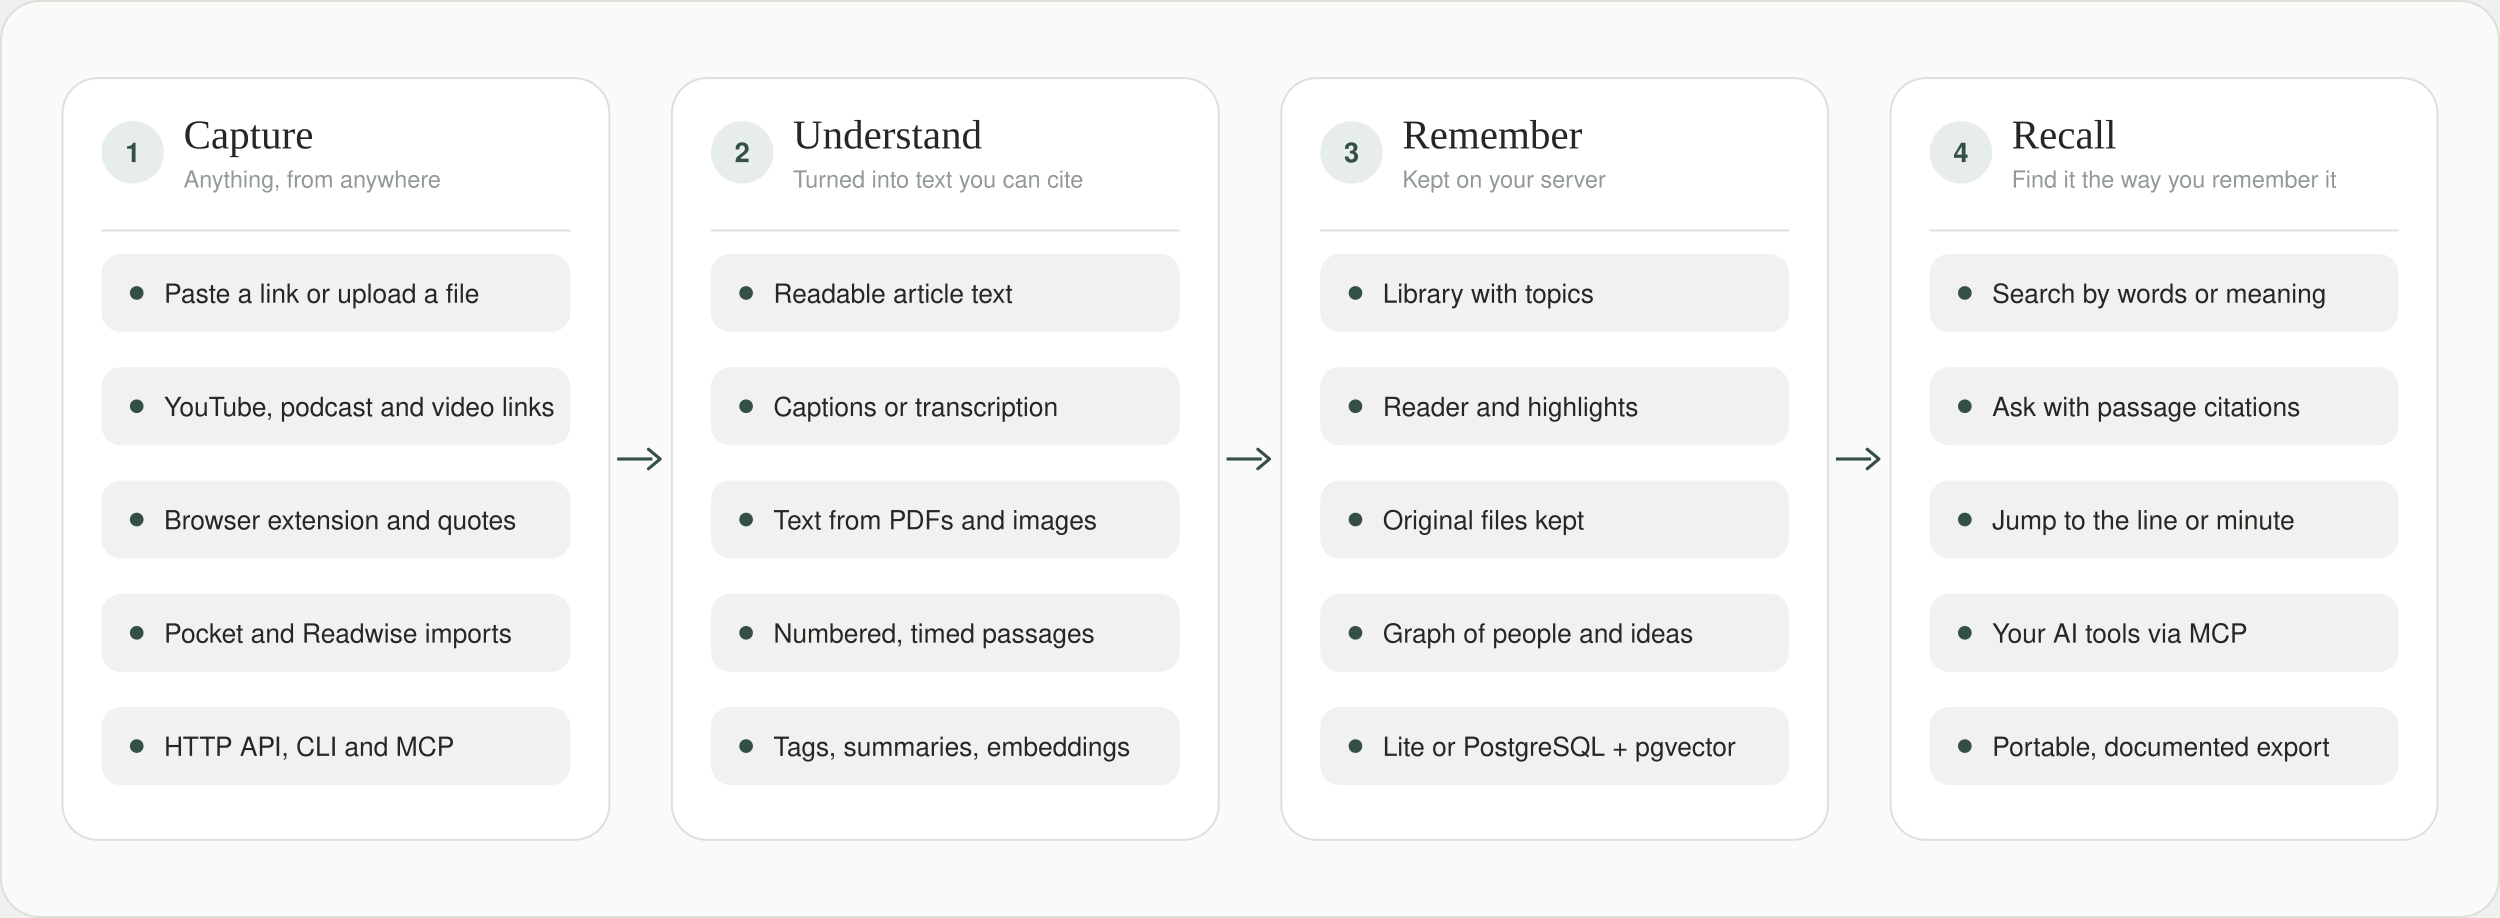
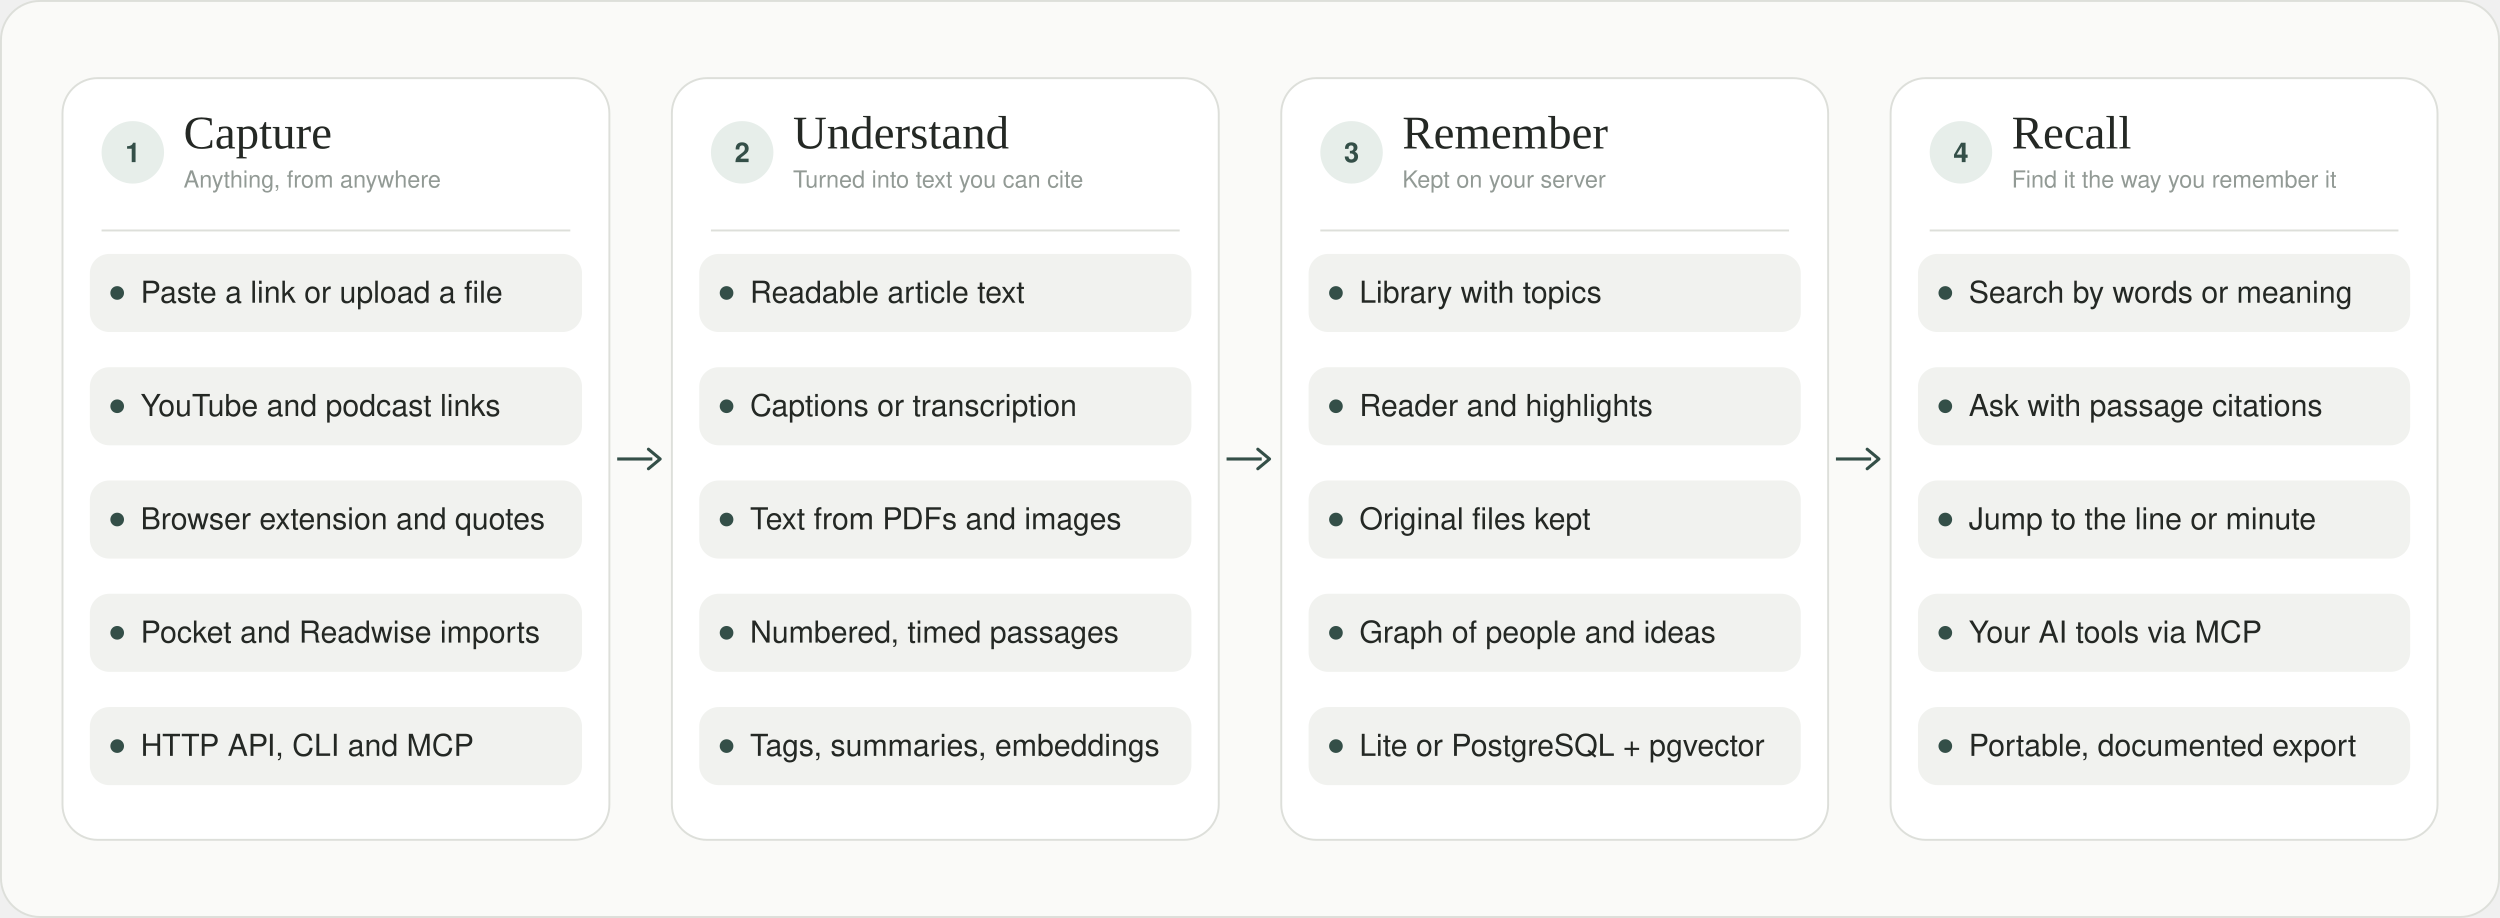
<svg xmlns="http://www.w3.org/2000/svg" viewBox="0 0 1280 470" width="1280" height="470" role="img" aria-labelledby="t d">
  <rect x="0.5" y="0.5" width="1279" height="469" rx="20" fill="#FAFAF8" stroke="#DDDFDA" />
  <rect x="32" y="40" width="280" height="390" rx="18" fill="#FFFFFF" stroke="#DDDFDA" />
  <circle cx="68" cy="78" r="16" fill="#E7EEEA" />
  <text x="68" y="83" text-anchor="middle" font-family="-apple-system, BlinkMacSystemFont, 'Segoe UI', Helvetica, Arial, sans-serif" font-size="14" font-weight="700" fill="#344F48">1</text>
-   <text x="94" y="76" font-family="Georgia, 'Times New Roman', serif" font-size="21" fill="#242824">Capture</text>
+   <text x="94" y="76" font-family="Georgia, 'Times New Roman', serif" font-size="24" fill="#242824">Capture</text>
  <text x="94" y="96" font-family="-apple-system, BlinkMacSystemFont, 'Segoe UI', Helvetica, Arial, sans-serif" font-size="12" fill="#929A95">Anything, from anywhere</text>
  <line x1="52" y1="118" x2="292" y2="118" stroke="#DDDFDA" />
-   <rect x="52" y="130" width="240" height="40" rx="10" fill="#F1F2EF" />
-   <circle cx="70" cy="150" r="3.5" fill="#344F48" />
-   <text x="84" y="155" font-family="-apple-system, BlinkMacSystemFont, 'Segoe UI', Helvetica, Arial, sans-serif" font-size="13.5" fill="#242824">Paste a link or upload a file</text>
-   <rect x="52" y="188" width="240" height="40" rx="10" fill="#F1F2EF" />
-   <circle cx="70" cy="208" r="3.5" fill="#344F48" />
-   <text x="84" y="213" font-family="-apple-system, BlinkMacSystemFont, 'Segoe UI', Helvetica, Arial, sans-serif" font-size="13.5" fill="#242824">YouTube, podcast and video links</text>
-   <rect x="52" y="246" width="240" height="40" rx="10" fill="#F1F2EF" />
-   <circle cx="70" cy="266" r="3.5" fill="#344F48" />
-   <text x="84" y="271" font-family="-apple-system, BlinkMacSystemFont, 'Segoe UI', Helvetica, Arial, sans-serif" font-size="13.5" fill="#242824">Browser extension and quotes</text>
-   <rect x="52" y="304" width="240" height="40" rx="10" fill="#F1F2EF" />
-   <circle cx="70" cy="324" r="3.5" fill="#344F48" />
-   <text x="84" y="329" font-family="-apple-system, BlinkMacSystemFont, 'Segoe UI', Helvetica, Arial, sans-serif" font-size="13.5" fill="#242824">Pocket and Readwise imports</text>
-   <rect x="52" y="362" width="240" height="40" rx="10" fill="#F1F2EF" />
-   <circle cx="70" cy="382" r="3.5" fill="#344F48" />
-   <text x="84" y="387" font-family="-apple-system, BlinkMacSystemFont, 'Segoe UI', Helvetica, Arial, sans-serif" font-size="13.5" fill="#242824">HTTP API, CLI and MCP</text>
+   <rect x="46" y="130" width="252" height="40" rx="10" fill="#F1F2EF" />
+   <circle cx="60" cy="150" r="3.5" fill="#344F48" />
+   <text x="72" y="155" font-family="-apple-system, BlinkMacSystemFont, 'Segoe UI', Helvetica, Arial, sans-serif" font-size="15.5" fill="#242824">Paste a link or upload a file</text>
+   <rect x="46" y="188" width="252" height="40" rx="10" fill="#F1F2EF" />
+   <circle cx="60" cy="208" r="3.5" fill="#344F48" />
+   <text x="72" y="213" font-family="-apple-system, BlinkMacSystemFont, 'Segoe UI', Helvetica, Arial, sans-serif" font-size="15.5" fill="#242824">YouTube and podcast links</text>
+   <rect x="46" y="246" width="252" height="40" rx="10" fill="#F1F2EF" />
+   <circle cx="60" cy="266" r="3.5" fill="#344F48" />
+   <text x="72" y="271" font-family="-apple-system, BlinkMacSystemFont, 'Segoe UI', Helvetica, Arial, sans-serif" font-size="15.5" fill="#242824">Browser extension and quotes</text>
+   <rect x="46" y="304" width="252" height="40" rx="10" fill="#F1F2EF" />
+   <circle cx="60" cy="324" r="3.5" fill="#344F48" />
+   <text x="72" y="329" font-family="-apple-system, BlinkMacSystemFont, 'Segoe UI', Helvetica, Arial, sans-serif" font-size="15.5" fill="#242824">Pocket and Readwise imports</text>
+   <rect x="46" y="362" width="252" height="40" rx="10" fill="#F1F2EF" />
+   <circle cx="60" cy="382" r="3.5" fill="#344F48" />
+   <text x="72" y="387" font-family="-apple-system, BlinkMacSystemFont, 'Segoe UI', Helvetica, Arial, sans-serif" font-size="15.5" fill="#242824">HTTP API, CLI and MCP</text>
  <path d="M316 235 h18" stroke="#344F48" stroke-width="1.6" />
  <path d="M332 230 l6 5 -6 5" fill="none" stroke="#344F48" stroke-width="1.6" stroke-linecap="round" stroke-linejoin="round" />
  <circle cx="316" cy="235" r="3" fill="#344F48" opacity="0">
    <animate attributeName="cx" values="316;334" dur="1.6s" begin="0s" repeatCount="indefinite" />
    <animate attributeName="opacity" values="0;1;0" dur="1.6s" begin="0s" repeatCount="indefinite" />
  </circle>
  <rect x="344" y="40" width="280" height="390" rx="18" fill="#FFFFFF" stroke="#DDDFDA" />
  <circle cx="380" cy="78" r="16" fill="#E7EEEA" />
  <text x="380" y="83" text-anchor="middle" font-family="-apple-system, BlinkMacSystemFont, 'Segoe UI', Helvetica, Arial, sans-serif" font-size="14" font-weight="700" fill="#344F48">2</text>
-   <text x="406" y="76" font-family="Georgia, 'Times New Roman', serif" font-size="21" fill="#242824">Understand</text>
+   <text x="406" y="76" font-family="Georgia, 'Times New Roman', serif" font-size="24" fill="#242824">Understand</text>
  <text x="406" y="96" font-family="-apple-system, BlinkMacSystemFont, 'Segoe UI', Helvetica, Arial, sans-serif" font-size="12" fill="#929A95">Turned into text you can cite</text>
  <line x1="364" y1="118" x2="604" y2="118" stroke="#DDDFDA" />
-   <rect x="364" y="130" width="240" height="40" rx="10" fill="#F1F2EF" />
-   <circle cx="382" cy="150" r="3.5" fill="#344F48" />
-   <text x="396" y="155" font-family="-apple-system, BlinkMacSystemFont, 'Segoe UI', Helvetica, Arial, sans-serif" font-size="13.5" fill="#242824">Readable article text</text>
-   <rect x="364" y="188" width="240" height="40" rx="10" fill="#F1F2EF" />
-   <circle cx="382" cy="208" r="3.5" fill="#344F48" />
-   <text x="396" y="213" font-family="-apple-system, BlinkMacSystemFont, 'Segoe UI', Helvetica, Arial, sans-serif" font-size="13.5" fill="#242824">Captions or transcription</text>
-   <rect x="364" y="246" width="240" height="40" rx="10" fill="#F1F2EF" />
-   <circle cx="382" cy="266" r="3.5" fill="#344F48" />
-   <text x="396" y="271" font-family="-apple-system, BlinkMacSystemFont, 'Segoe UI', Helvetica, Arial, sans-serif" font-size="13.5" fill="#242824">Text from PDFs and images</text>
-   <rect x="364" y="304" width="240" height="40" rx="10" fill="#F1F2EF" />
-   <circle cx="382" cy="324" r="3.5" fill="#344F48" />
-   <text x="396" y="329" font-family="-apple-system, BlinkMacSystemFont, 'Segoe UI', Helvetica, Arial, sans-serif" font-size="13.5" fill="#242824">Numbered, timed passages</text>
-   <rect x="364" y="362" width="240" height="40" rx="10" fill="#F1F2EF" />
-   <circle cx="382" cy="382" r="3.5" fill="#344F48" />
-   <text x="396" y="387" font-family="-apple-system, BlinkMacSystemFont, 'Segoe UI', Helvetica, Arial, sans-serif" font-size="13.5" fill="#242824">Tags, summaries, embeddings</text>
+   <rect x="358" y="130" width="252" height="40" rx="10" fill="#F1F2EF" />
+   <circle cx="372" cy="150" r="3.5" fill="#344F48" />
+   <text x="384" y="155" font-family="-apple-system, BlinkMacSystemFont, 'Segoe UI', Helvetica, Arial, sans-serif" font-size="15.5" fill="#242824">Readable article text</text>
+   <rect x="358" y="188" width="252" height="40" rx="10" fill="#F1F2EF" />
+   <circle cx="372" cy="208" r="3.5" fill="#344F48" />
+   <text x="384" y="213" font-family="-apple-system, BlinkMacSystemFont, 'Segoe UI', Helvetica, Arial, sans-serif" font-size="15.5" fill="#242824">Captions or transcription</text>
+   <rect x="358" y="246" width="252" height="40" rx="10" fill="#F1F2EF" />
+   <circle cx="372" cy="266" r="3.5" fill="#344F48" />
+   <text x="384" y="271" font-family="-apple-system, BlinkMacSystemFont, 'Segoe UI', Helvetica, Arial, sans-serif" font-size="15.5" fill="#242824">Text from PDFs and images</text>
+   <rect x="358" y="304" width="252" height="40" rx="10" fill="#F1F2EF" />
+   <circle cx="372" cy="324" r="3.5" fill="#344F48" />
+   <text x="384" y="329" font-family="-apple-system, BlinkMacSystemFont, 'Segoe UI', Helvetica, Arial, sans-serif" font-size="15.5" fill="#242824">Numbered, timed passages</text>
+   <rect x="358" y="362" width="252" height="40" rx="10" fill="#F1F2EF" />
+   <circle cx="372" cy="382" r="3.5" fill="#344F48" />
+   <text x="384" y="387" font-family="-apple-system, BlinkMacSystemFont, 'Segoe UI', Helvetica, Arial, sans-serif" font-size="15.5" fill="#242824">Tags, summaries, embeddings</text>
  <path d="M628 235 h18" stroke="#344F48" stroke-width="1.6" />
  <path d="M644 230 l6 5 -6 5" fill="none" stroke="#344F48" stroke-width="1.6" stroke-linecap="round" stroke-linejoin="round" />
  <circle cx="628" cy="235" r="3" fill="#344F48" opacity="0">
    <animate attributeName="cx" values="628;646" dur="1.6s" begin="0.4s" repeatCount="indefinite" />
    <animate attributeName="opacity" values="0;1;0" dur="1.6s" begin="0.4s" repeatCount="indefinite" />
  </circle>
  <rect x="656" y="40" width="280" height="390" rx="18" fill="#FFFFFF" stroke="#DDDFDA" />
  <circle cx="692" cy="78" r="16" fill="#E7EEEA" />
  <text x="692" y="83" text-anchor="middle" font-family="-apple-system, BlinkMacSystemFont, 'Segoe UI', Helvetica, Arial, sans-serif" font-size="14" font-weight="700" fill="#344F48">3</text>
-   <text x="718" y="76" font-family="Georgia, 'Times New Roman', serif" font-size="21" fill="#242824">Remember</text>
+   <text x="718" y="76" font-family="Georgia, 'Times New Roman', serif" font-size="24" fill="#242824">Remember</text>
  <text x="718" y="96" font-family="-apple-system, BlinkMacSystemFont, 'Segoe UI', Helvetica, Arial, sans-serif" font-size="12" fill="#929A95">Kept on your server</text>
  <line x1="676" y1="118" x2="916" y2="118" stroke="#DDDFDA" />
-   <rect x="676" y="130" width="240" height="40" rx="10" fill="#F1F2EF" />
-   <circle cx="694" cy="150" r="3.5" fill="#344F48" />
-   <text x="708" y="155" font-family="-apple-system, BlinkMacSystemFont, 'Segoe UI', Helvetica, Arial, sans-serif" font-size="13.5" fill="#242824">Library with topics</text>
-   <rect x="676" y="188" width="240" height="40" rx="10" fill="#F1F2EF" />
-   <circle cx="694" cy="208" r="3.5" fill="#344F48" />
-   <text x="708" y="213" font-family="-apple-system, BlinkMacSystemFont, 'Segoe UI', Helvetica, Arial, sans-serif" font-size="13.5" fill="#242824">Reader and highlights</text>
-   <rect x="676" y="246" width="240" height="40" rx="10" fill="#F1F2EF" />
-   <circle cx="694" cy="266" r="3.5" fill="#344F48" />
-   <text x="708" y="271" font-family="-apple-system, BlinkMacSystemFont, 'Segoe UI', Helvetica, Arial, sans-serif" font-size="13.5" fill="#242824">Original files kept</text>
-   <rect x="676" y="304" width="240" height="40" rx="10" fill="#F1F2EF" />
-   <circle cx="694" cy="324" r="3.5" fill="#344F48" />
-   <text x="708" y="329" font-family="-apple-system, BlinkMacSystemFont, 'Segoe UI', Helvetica, Arial, sans-serif" font-size="13.5" fill="#242824">Graph of people and ideas</text>
-   <rect x="676" y="362" width="240" height="40" rx="10" fill="#F1F2EF" />
-   <circle cx="694" cy="382" r="3.5" fill="#344F48" />
-   <text x="708" y="387" font-family="-apple-system, BlinkMacSystemFont, 'Segoe UI', Helvetica, Arial, sans-serif" font-size="13.5" fill="#242824">Lite or PostgreSQL + pgvector</text>
+   <rect x="670" y="130" width="252" height="40" rx="10" fill="#F1F2EF" />
+   <circle cx="684" cy="150" r="3.5" fill="#344F48" />
+   <text x="696" y="155" font-family="-apple-system, BlinkMacSystemFont, 'Segoe UI', Helvetica, Arial, sans-serif" font-size="15.5" fill="#242824">Library with topics</text>
+   <rect x="670" y="188" width="252" height="40" rx="10" fill="#F1F2EF" />
+   <circle cx="684" cy="208" r="3.5" fill="#344F48" />
+   <text x="696" y="213" font-family="-apple-system, BlinkMacSystemFont, 'Segoe UI', Helvetica, Arial, sans-serif" font-size="15.5" fill="#242824">Reader and highlights</text>
+   <rect x="670" y="246" width="252" height="40" rx="10" fill="#F1F2EF" />
+   <circle cx="684" cy="266" r="3.5" fill="#344F48" />
+   <text x="696" y="271" font-family="-apple-system, BlinkMacSystemFont, 'Segoe UI', Helvetica, Arial, sans-serif" font-size="15.5" fill="#242824">Original files kept</text>
+   <rect x="670" y="304" width="252" height="40" rx="10" fill="#F1F2EF" />
+   <circle cx="684" cy="324" r="3.5" fill="#344F48" />
+   <text x="696" y="329" font-family="-apple-system, BlinkMacSystemFont, 'Segoe UI', Helvetica, Arial, sans-serif" font-size="15.5" fill="#242824">Graph of people and ideas</text>
+   <rect x="670" y="362" width="252" height="40" rx="10" fill="#F1F2EF" />
+   <circle cx="684" cy="382" r="3.5" fill="#344F48" />
+   <text x="696" y="387" font-family="-apple-system, BlinkMacSystemFont, 'Segoe UI', Helvetica, Arial, sans-serif" font-size="15.5" fill="#242824">Lite or PostgreSQL + pgvector</text>
  <path d="M940 235 h18" stroke="#344F48" stroke-width="1.6" />
  <path d="M956 230 l6 5 -6 5" fill="none" stroke="#344F48" stroke-width="1.6" stroke-linecap="round" stroke-linejoin="round" />
  <circle cx="940" cy="235" r="3" fill="#344F48" opacity="0">
    <animate attributeName="cx" values="940;958" dur="1.6s" begin="0.8s" repeatCount="indefinite" />
    <animate attributeName="opacity" values="0;1;0" dur="1.6s" begin="0.8s" repeatCount="indefinite" />
  </circle>
  <rect x="968" y="40" width="280" height="390" rx="18" fill="#FFFFFF" stroke="#DDDFDA" />
  <circle cx="1004" cy="78" r="16" fill="#E7EEEA" />
  <text x="1004" y="83" text-anchor="middle" font-family="-apple-system, BlinkMacSystemFont, 'Segoe UI', Helvetica, Arial, sans-serif" font-size="14" font-weight="700" fill="#344F48">4</text>
-   <text x="1030" y="76" font-family="Georgia, 'Times New Roman', serif" font-size="21" fill="#242824">Recall</text>
+   <text x="1030" y="76" font-family="Georgia, 'Times New Roman', serif" font-size="24" fill="#242824">Recall</text>
  <text x="1030" y="96" font-family="-apple-system, BlinkMacSystemFont, 'Segoe UI', Helvetica, Arial, sans-serif" font-size="12" fill="#929A95">Find it the way you remember it</text>
  <line x1="988" y1="118" x2="1228" y2="118" stroke="#DDDFDA" />
-   <rect x="988" y="130" width="240" height="40" rx="10" fill="#F1F2EF" />
-   <circle cx="1006" cy="150" r="3.5" fill="#344F48" />
-   <text x="1020" y="155" font-family="-apple-system, BlinkMacSystemFont, 'Segoe UI', Helvetica, Arial, sans-serif" font-size="13.5" fill="#242824">Search by words or meaning</text>
-   <rect x="988" y="188" width="240" height="40" rx="10" fill="#F1F2EF" />
-   <circle cx="1006" cy="208" r="3.5" fill="#344F48" />
-   <text x="1020" y="213" font-family="-apple-system, BlinkMacSystemFont, 'Segoe UI', Helvetica, Arial, sans-serif" font-size="13.5" fill="#242824">Ask with passage citations</text>
-   <rect x="988" y="246" width="240" height="40" rx="10" fill="#F1F2EF" />
-   <circle cx="1006" cy="266" r="3.5" fill="#344F48" />
-   <text x="1020" y="271" font-family="-apple-system, BlinkMacSystemFont, 'Segoe UI', Helvetica, Arial, sans-serif" font-size="13.5" fill="#242824">Jump to the line or minute</text>
-   <rect x="988" y="304" width="240" height="40" rx="10" fill="#F1F2EF" />
-   <circle cx="1006" cy="324" r="3.5" fill="#344F48" />
-   <text x="1020" y="329" font-family="-apple-system, BlinkMacSystemFont, 'Segoe UI', Helvetica, Arial, sans-serif" font-size="13.5" fill="#242824">Your AI tools via MCP</text>
-   <rect x="988" y="362" width="240" height="40" rx="10" fill="#F1F2EF" />
-   <circle cx="1006" cy="382" r="3.5" fill="#344F48" />
-   <text x="1020" y="387" font-family="-apple-system, BlinkMacSystemFont, 'Segoe UI', Helvetica, Arial, sans-serif" font-size="13.5" fill="#242824">Portable, documented export</text>
+   <rect x="982" y="130" width="252" height="40" rx="10" fill="#F1F2EF" />
+   <circle cx="996" cy="150" r="3.5" fill="#344F48" />
+   <text x="1008" y="155" font-family="-apple-system, BlinkMacSystemFont, 'Segoe UI', Helvetica, Arial, sans-serif" font-size="15.5" fill="#242824">Search by words or meaning</text>
+   <rect x="982" y="188" width="252" height="40" rx="10" fill="#F1F2EF" />
+   <circle cx="996" cy="208" r="3.5" fill="#344F48" />
+   <text x="1008" y="213" font-family="-apple-system, BlinkMacSystemFont, 'Segoe UI', Helvetica, Arial, sans-serif" font-size="15.5" fill="#242824">Ask with passage citations</text>
+   <rect x="982" y="246" width="252" height="40" rx="10" fill="#F1F2EF" />
+   <circle cx="996" cy="266" r="3.5" fill="#344F48" />
+   <text x="1008" y="271" font-family="-apple-system, BlinkMacSystemFont, 'Segoe UI', Helvetica, Arial, sans-serif" font-size="15.5" fill="#242824">Jump to the line or minute</text>
+   <rect x="982" y="304" width="252" height="40" rx="10" fill="#F1F2EF" />
+   <circle cx="996" cy="324" r="3.5" fill="#344F48" />
+   <text x="1008" y="329" font-family="-apple-system, BlinkMacSystemFont, 'Segoe UI', Helvetica, Arial, sans-serif" font-size="15.5" fill="#242824">Your AI tools via MCP</text>
+   <rect x="982" y="362" width="252" height="40" rx="10" fill="#F1F2EF" />
+   <circle cx="996" cy="382" r="3.5" fill="#344F48" />
+   <text x="1008" y="387" font-family="-apple-system, BlinkMacSystemFont, 'Segoe UI', Helvetica, Arial, sans-serif" font-size="15.5" fill="#242824">Portable, documented export</text>
</svg>
